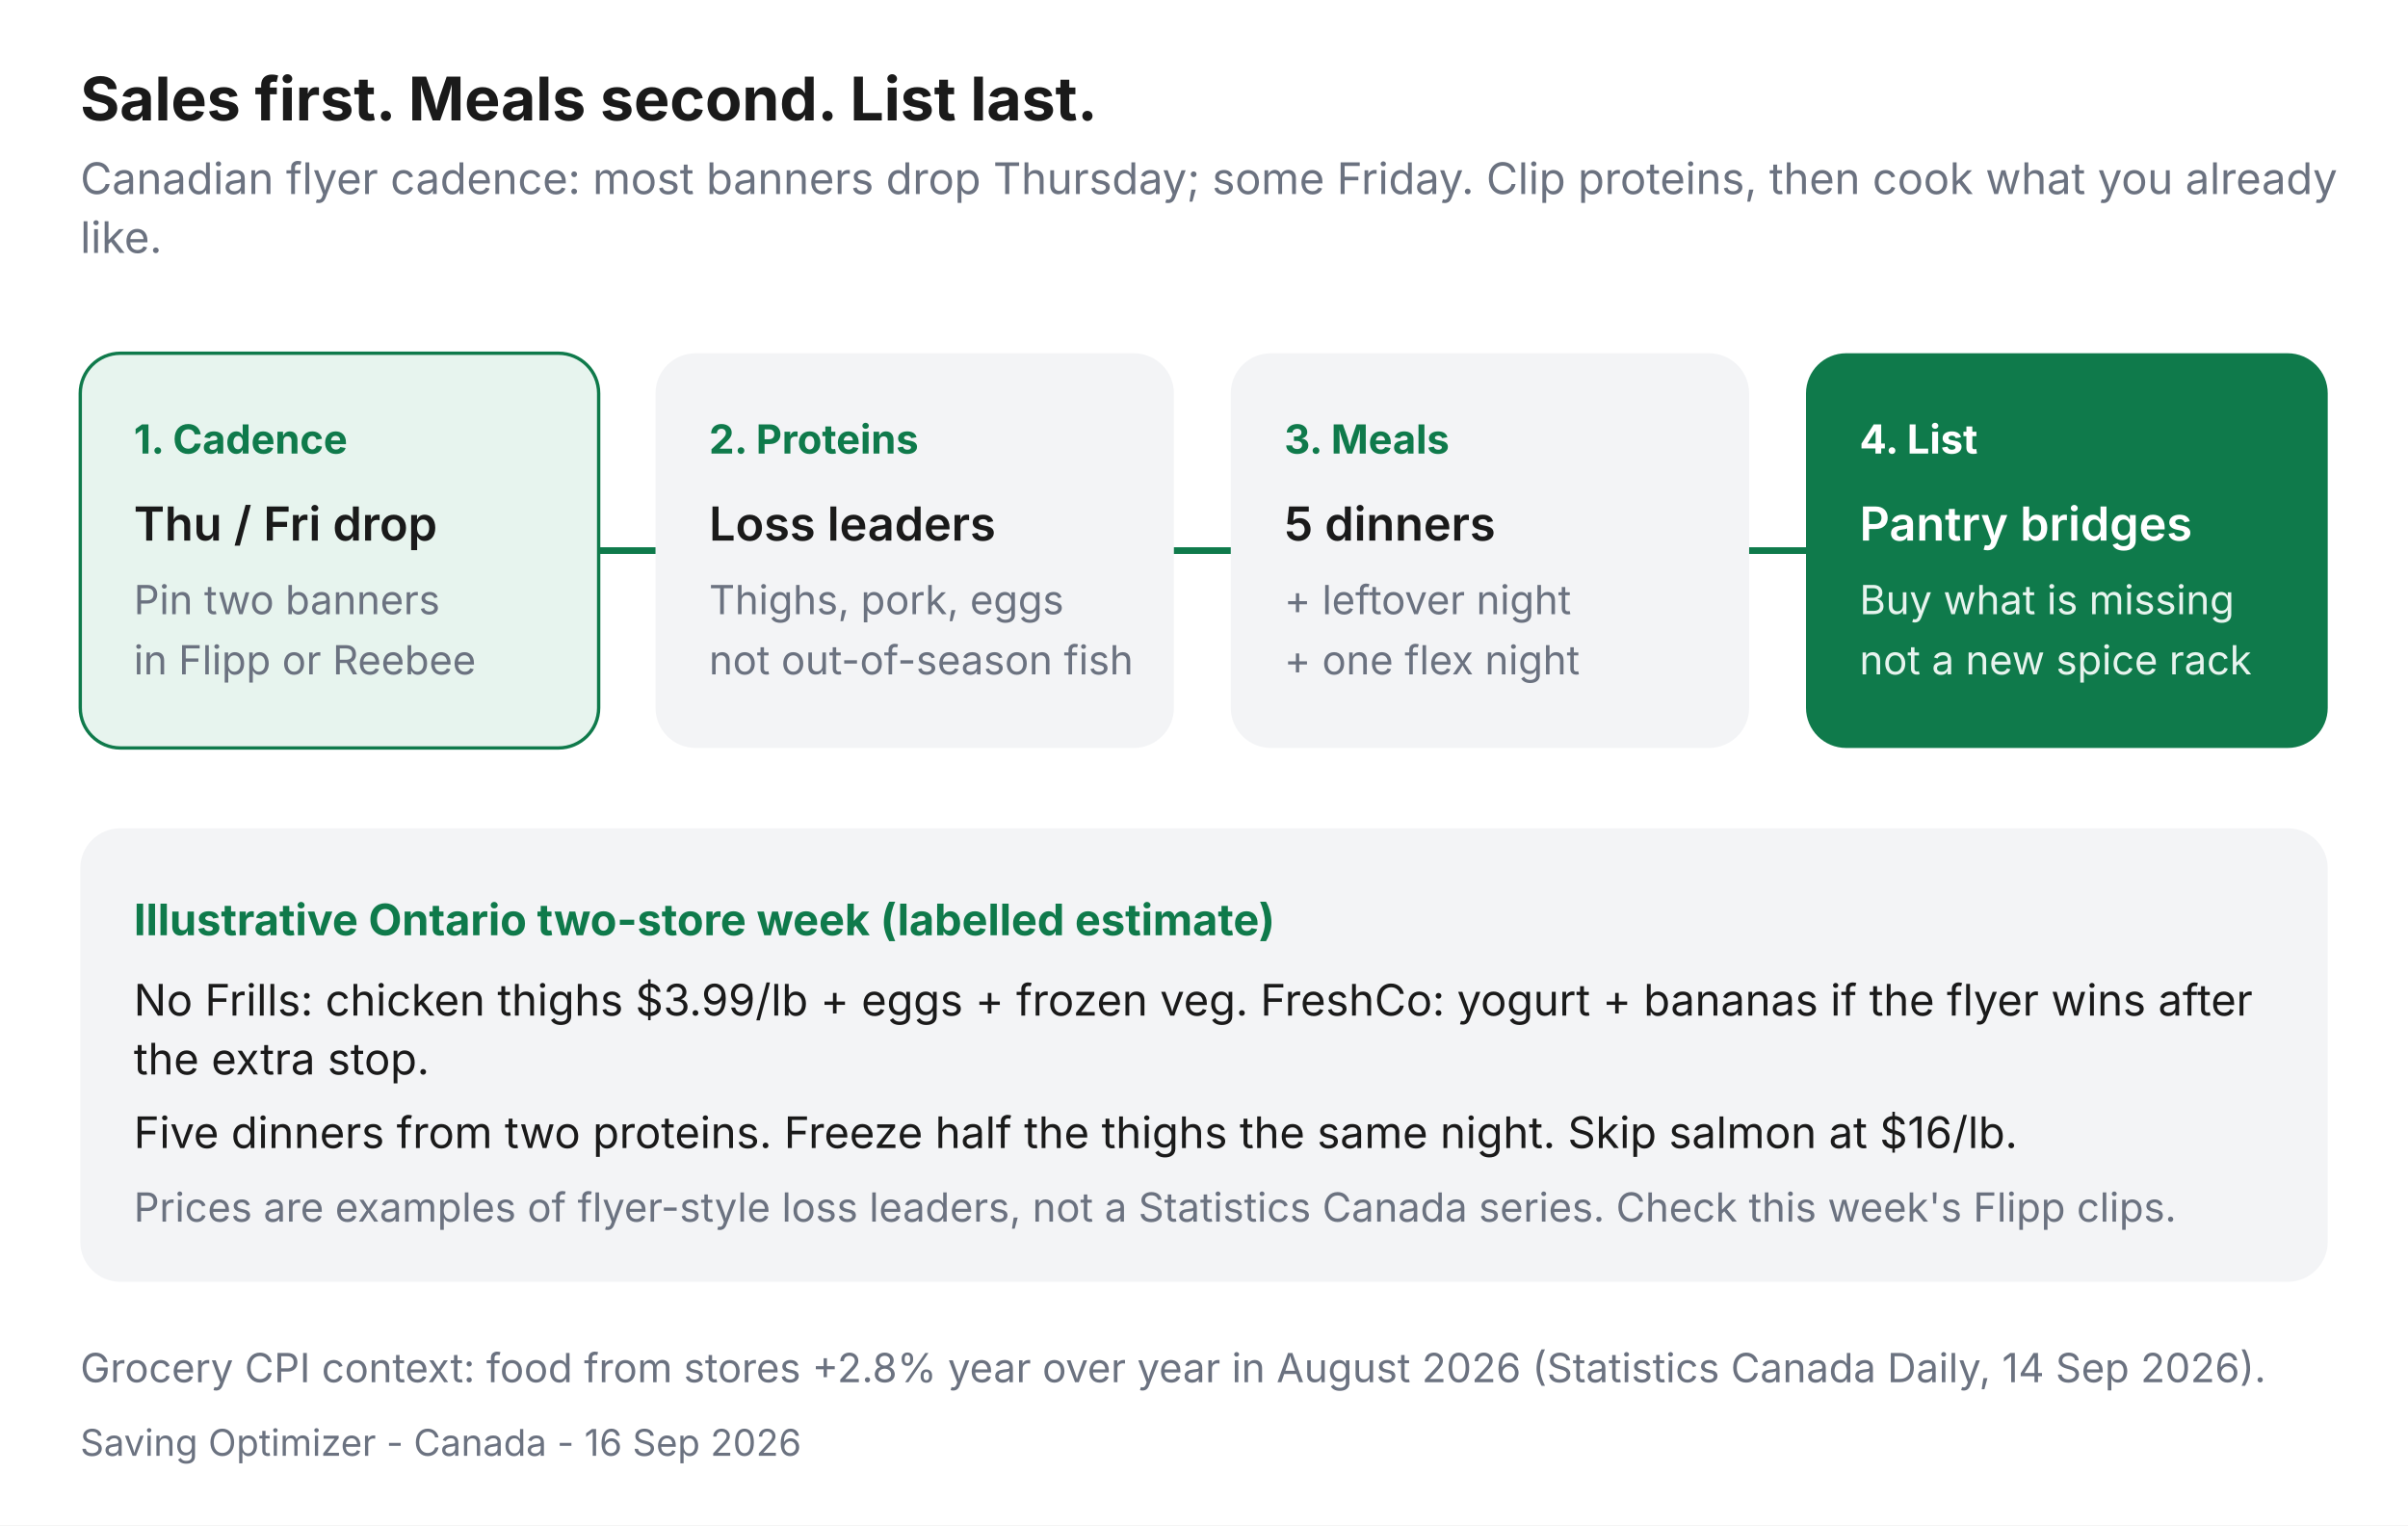
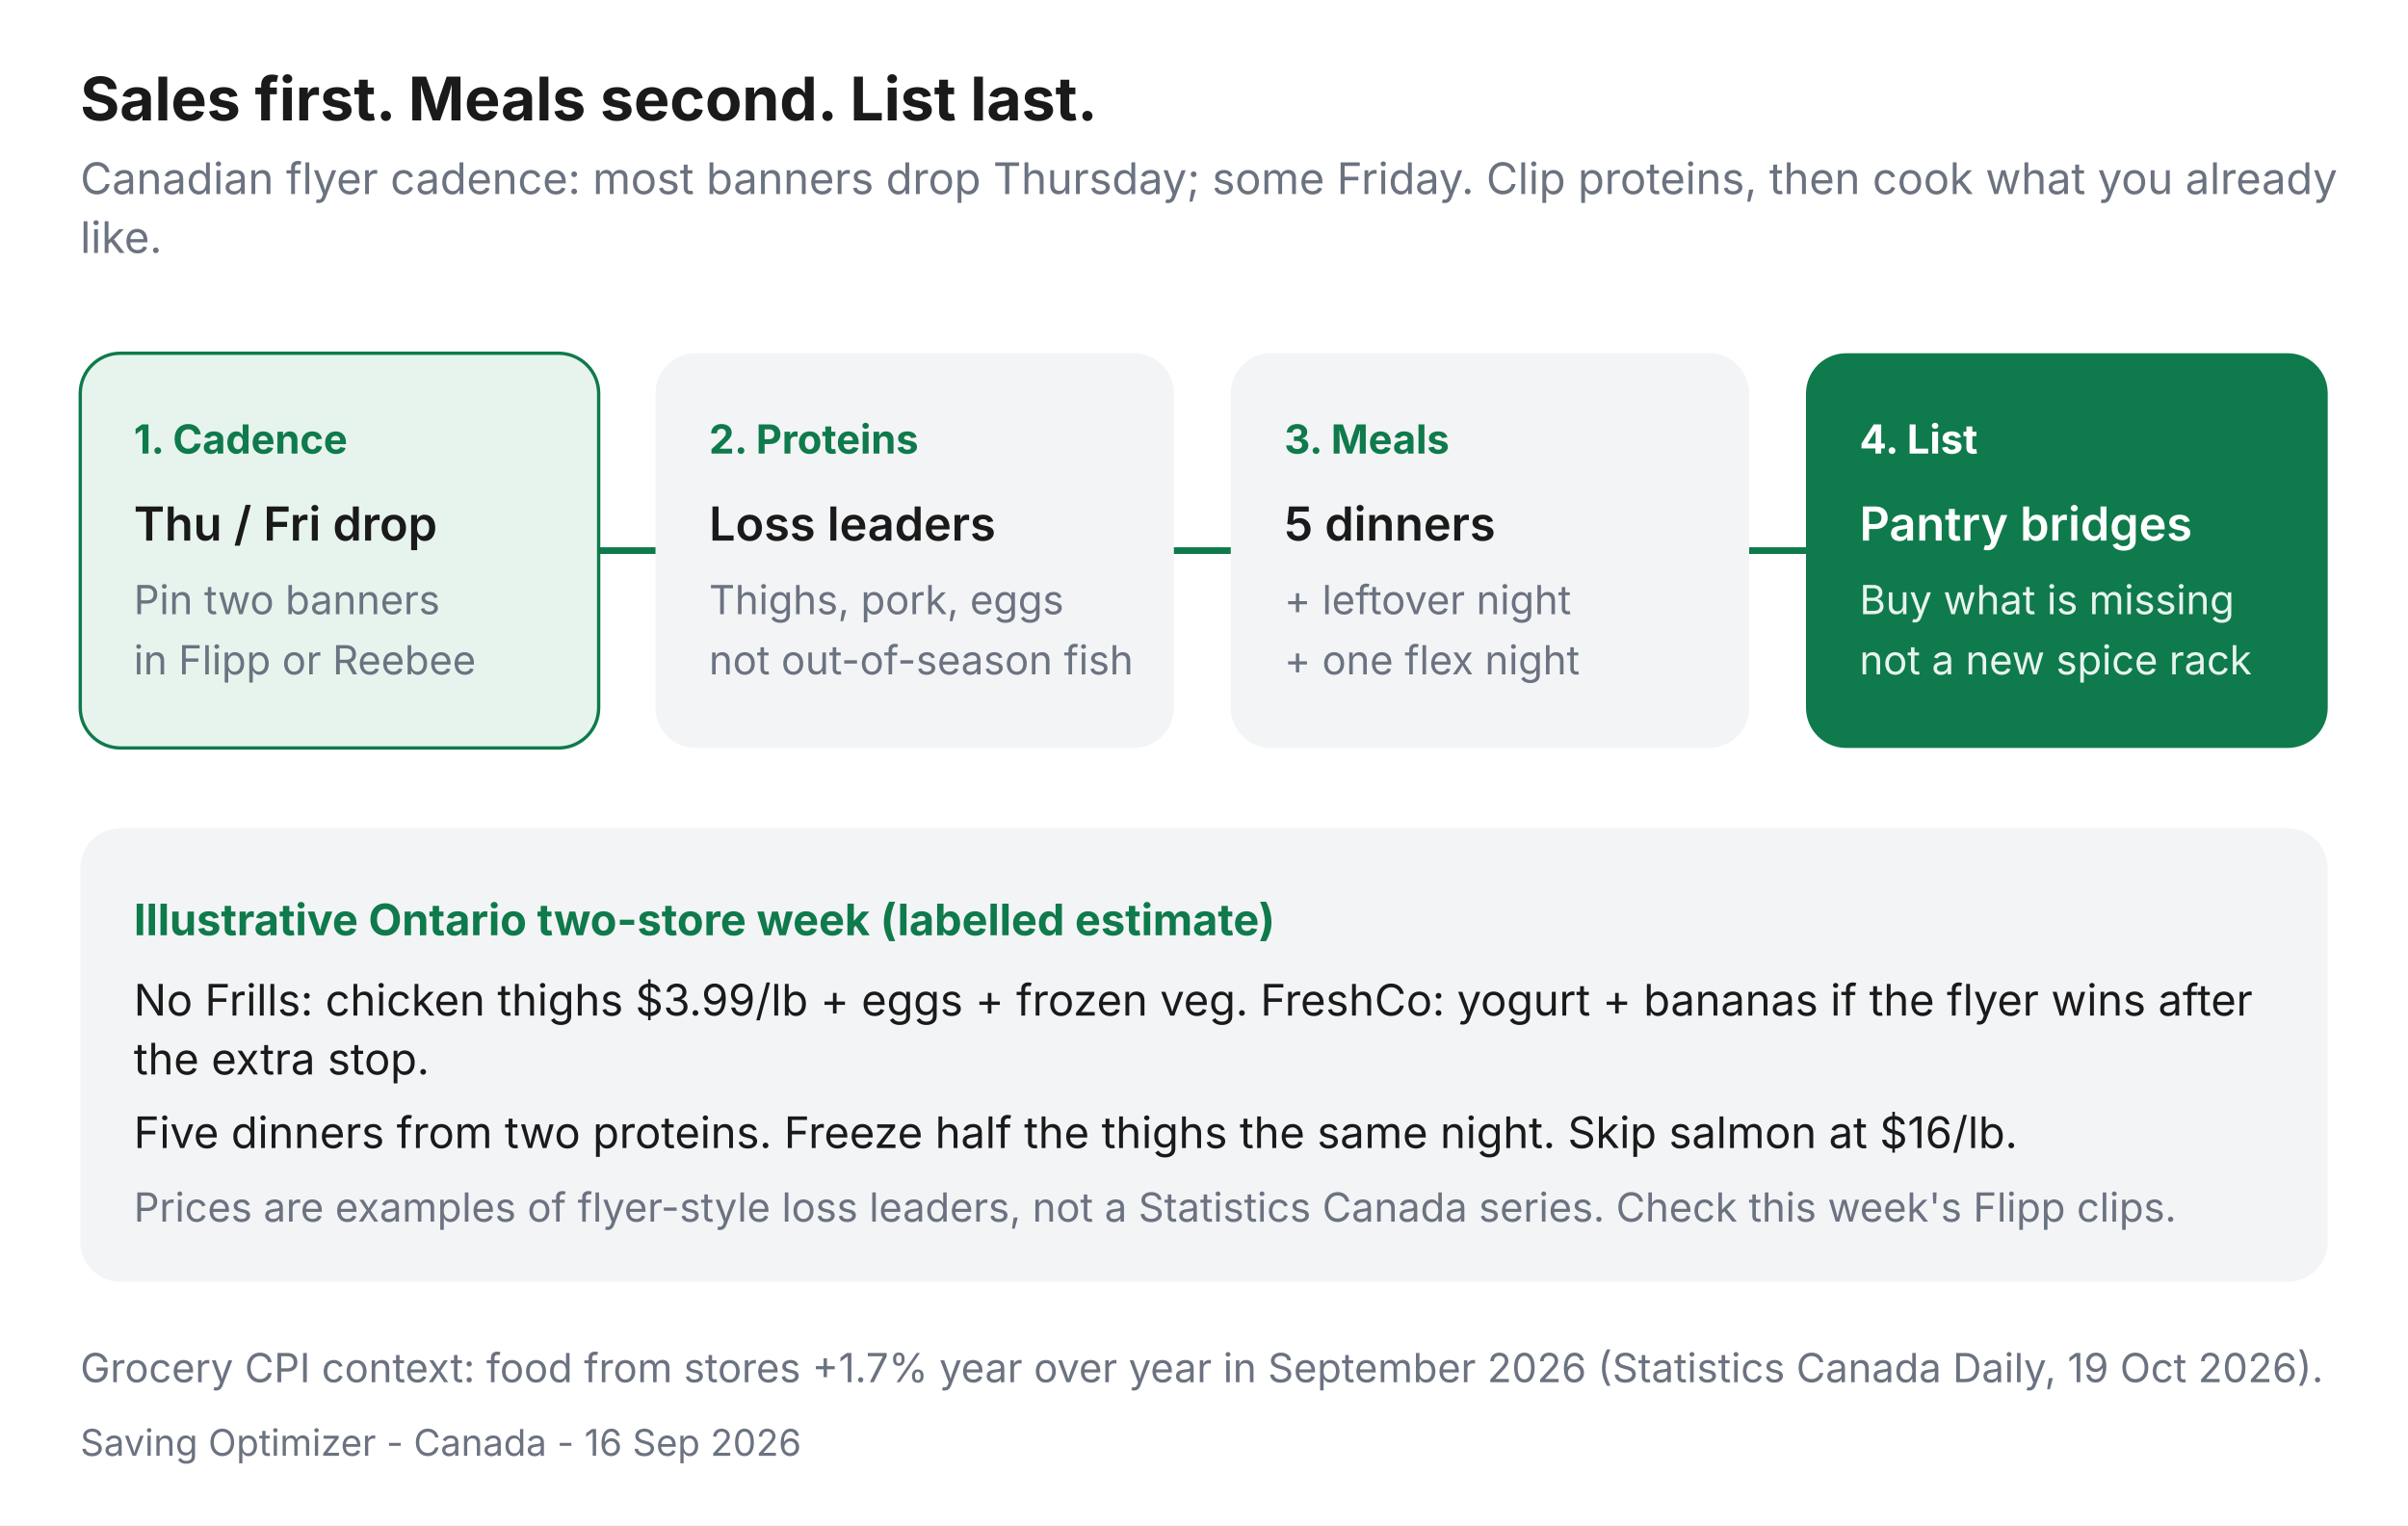
<svg xmlns="http://www.w3.org/2000/svg" viewBox="0 0 720 456" role="img" aria-labelledby="title desc">
  <rect width="720" height="456" fill="#FFFFFF" />
  <text x="24" y="36" font-family="Inter, system-ui, sans-serif" font-size="18" font-weight="700" fill="#1A1A1A">Sales first. Meals second. List last.</text>
  <text x="24" y="58" font-family="Inter, system-ui, sans-serif" font-size="13" fill="#6B7280">
    <tspan x="24">Canadian flyer cadence: most banners drop Thursday; some Friday. Clip proteins, then cook what you already </tspan>
    <tspan x="24" dy="17.6">like.</tspan>
  </text>
  <g font-family="Inter, system-ui, sans-serif" transform="translate(0,17.6)">
    <rect x="24" y="88" width="155" height="118" rx="12" fill="#E7F4EE" stroke="#0F7A4B" />
    <text x="40" y="118" font-size="12" font-weight="700" fill="#0F7A4B">1. Cadence</text>
    <text x="40" y="144" font-size="14" font-weight="600" fill="#1A1A1A">Thu / Fri drop</text>
    <text x="40" y="166" font-size="12" fill="#6B7280">Pin two banners</text>
    <text x="40" y="184" font-size="12" fill="#6B7280">in Flipp or Reebee</text>
    <rect x="196" y="88" width="155" height="118" rx="12" fill="#F3F4F6" />
    <text x="212" y="118" font-size="12" font-weight="700" fill="#0F7A4B">2. Proteins</text>
    <text x="212" y="144" font-size="14" font-weight="600" fill="#1A1A1A">Loss leaders</text>
    <text x="212" y="166" font-size="12" fill="#6B7280">Thighs, pork, eggs</text>
    <text x="212" y="184" font-size="12" fill="#6B7280">not out-of-season fish</text>
    <rect x="368" y="88" width="155" height="118" rx="12" fill="#F3F4F6" />
    <text x="384" y="118" font-size="12" font-weight="700" fill="#0F7A4B">3. Meals</text>
    <text x="384" y="144" font-size="14" font-weight="600" fill="#1A1A1A">5 dinners</text>
    <text x="384" y="166" font-size="12" fill="#6B7280">+ leftover night</text>
    <text x="384" y="184" font-size="12" fill="#6B7280">+ one flex night</text>
    <rect x="540" y="88" width="156" height="118" rx="12" fill="#0F7A4B" />
    <text x="556" y="118" font-size="12" font-weight="700" fill="#FFFFFF">4. List</text>
    <text x="556" y="144" font-size="14" font-weight="600" fill="#FFFFFF">Pantry bridges</text>
    <text x="556" y="166" font-size="12" fill="#E7F4EE">Buy what is missing</text>
    <text x="556" y="184" font-size="12" fill="#E7F4EE">not a new spice rack</text>
  </g>
  <path d="M179 147h17" stroke="#0F7A4B" stroke-width="2" transform="translate(0,17.6)" />
  <path d="M351 147h17" stroke="#0F7A4B" stroke-width="2" transform="translate(0,17.6)" />
  <path d="M523 147h17" stroke="#0F7A4B" stroke-width="2" transform="translate(0,17.6)" />
  <rect x="24" y="230" width="672" height="135.6" rx="12" fill="#F3F4F6" transform="translate(0,17.6)" />
  <text x="40" y="262" font-family="Inter, system-ui, sans-serif" font-size="13" font-weight="700" fill="#0F7A4B" transform="translate(0,17.6)">Illustrative Ontario two-store week (labelled estimate)</text>
  <text x="40" y="286" font-family="Inter, system-ui, sans-serif" font-size="13" fill="#1A1A1A" transform="translate(0,17.6)">
    <tspan x="40">No Frills: chicken thighs $3.99/lb + eggs + frozen veg. FreshCo: yogurt + bananas if the flyer wins after </tspan>
    <tspan x="40" dy="17.6">the extra stop.</tspan>
  </text>
  <text x="40" y="308" font-family="Inter, system-ui, sans-serif" font-size="13" fill="#1A1A1A" transform="translate(0,17.6) translate(0,17.6)">Five dinners from two proteins. Freeze half the thighs the same night. Skip salmon at $16/lb.</text>
  <text x="40" y="330" font-family="Inter, system-ui, sans-serif" font-size="12" fill="#6B7280" transform="translate(0,17.6) translate(0,17.6)">Prices are examples of flyer-style loss leaders, not a Statistics Canada series. Check this week's Flipp clips.</text>
-   <text x="24" y="378" font-family="Inter, system-ui, sans-serif" font-size="12" fill="#6B7280" transform="translate(0,17.6) translate(0,17.6)">Grocery CPI context: food from stores +2.8% year over year in August 2026 (Statistics Canada Daily, 14 Sep 2026).</text>
+   <text x="24" y="378" font-family="Inter, system-ui, sans-serif" font-size="12" fill="#6B7280" transform="translate(0,17.6) translate(0,17.6)">Grocery CPI context: food from stores +1.7% year over year in September 2026 (Statistics Canada Daily, 19 Oct 2026).</text>
  <text x="24" y="400" font-family="Inter, system-ui, sans-serif" font-size="11" fill="#6B7280" transform="translate(0,17.6) translate(0,17.6)">Saving Optimizer - Canada - 16 Sep 2026</text>
</svg>
